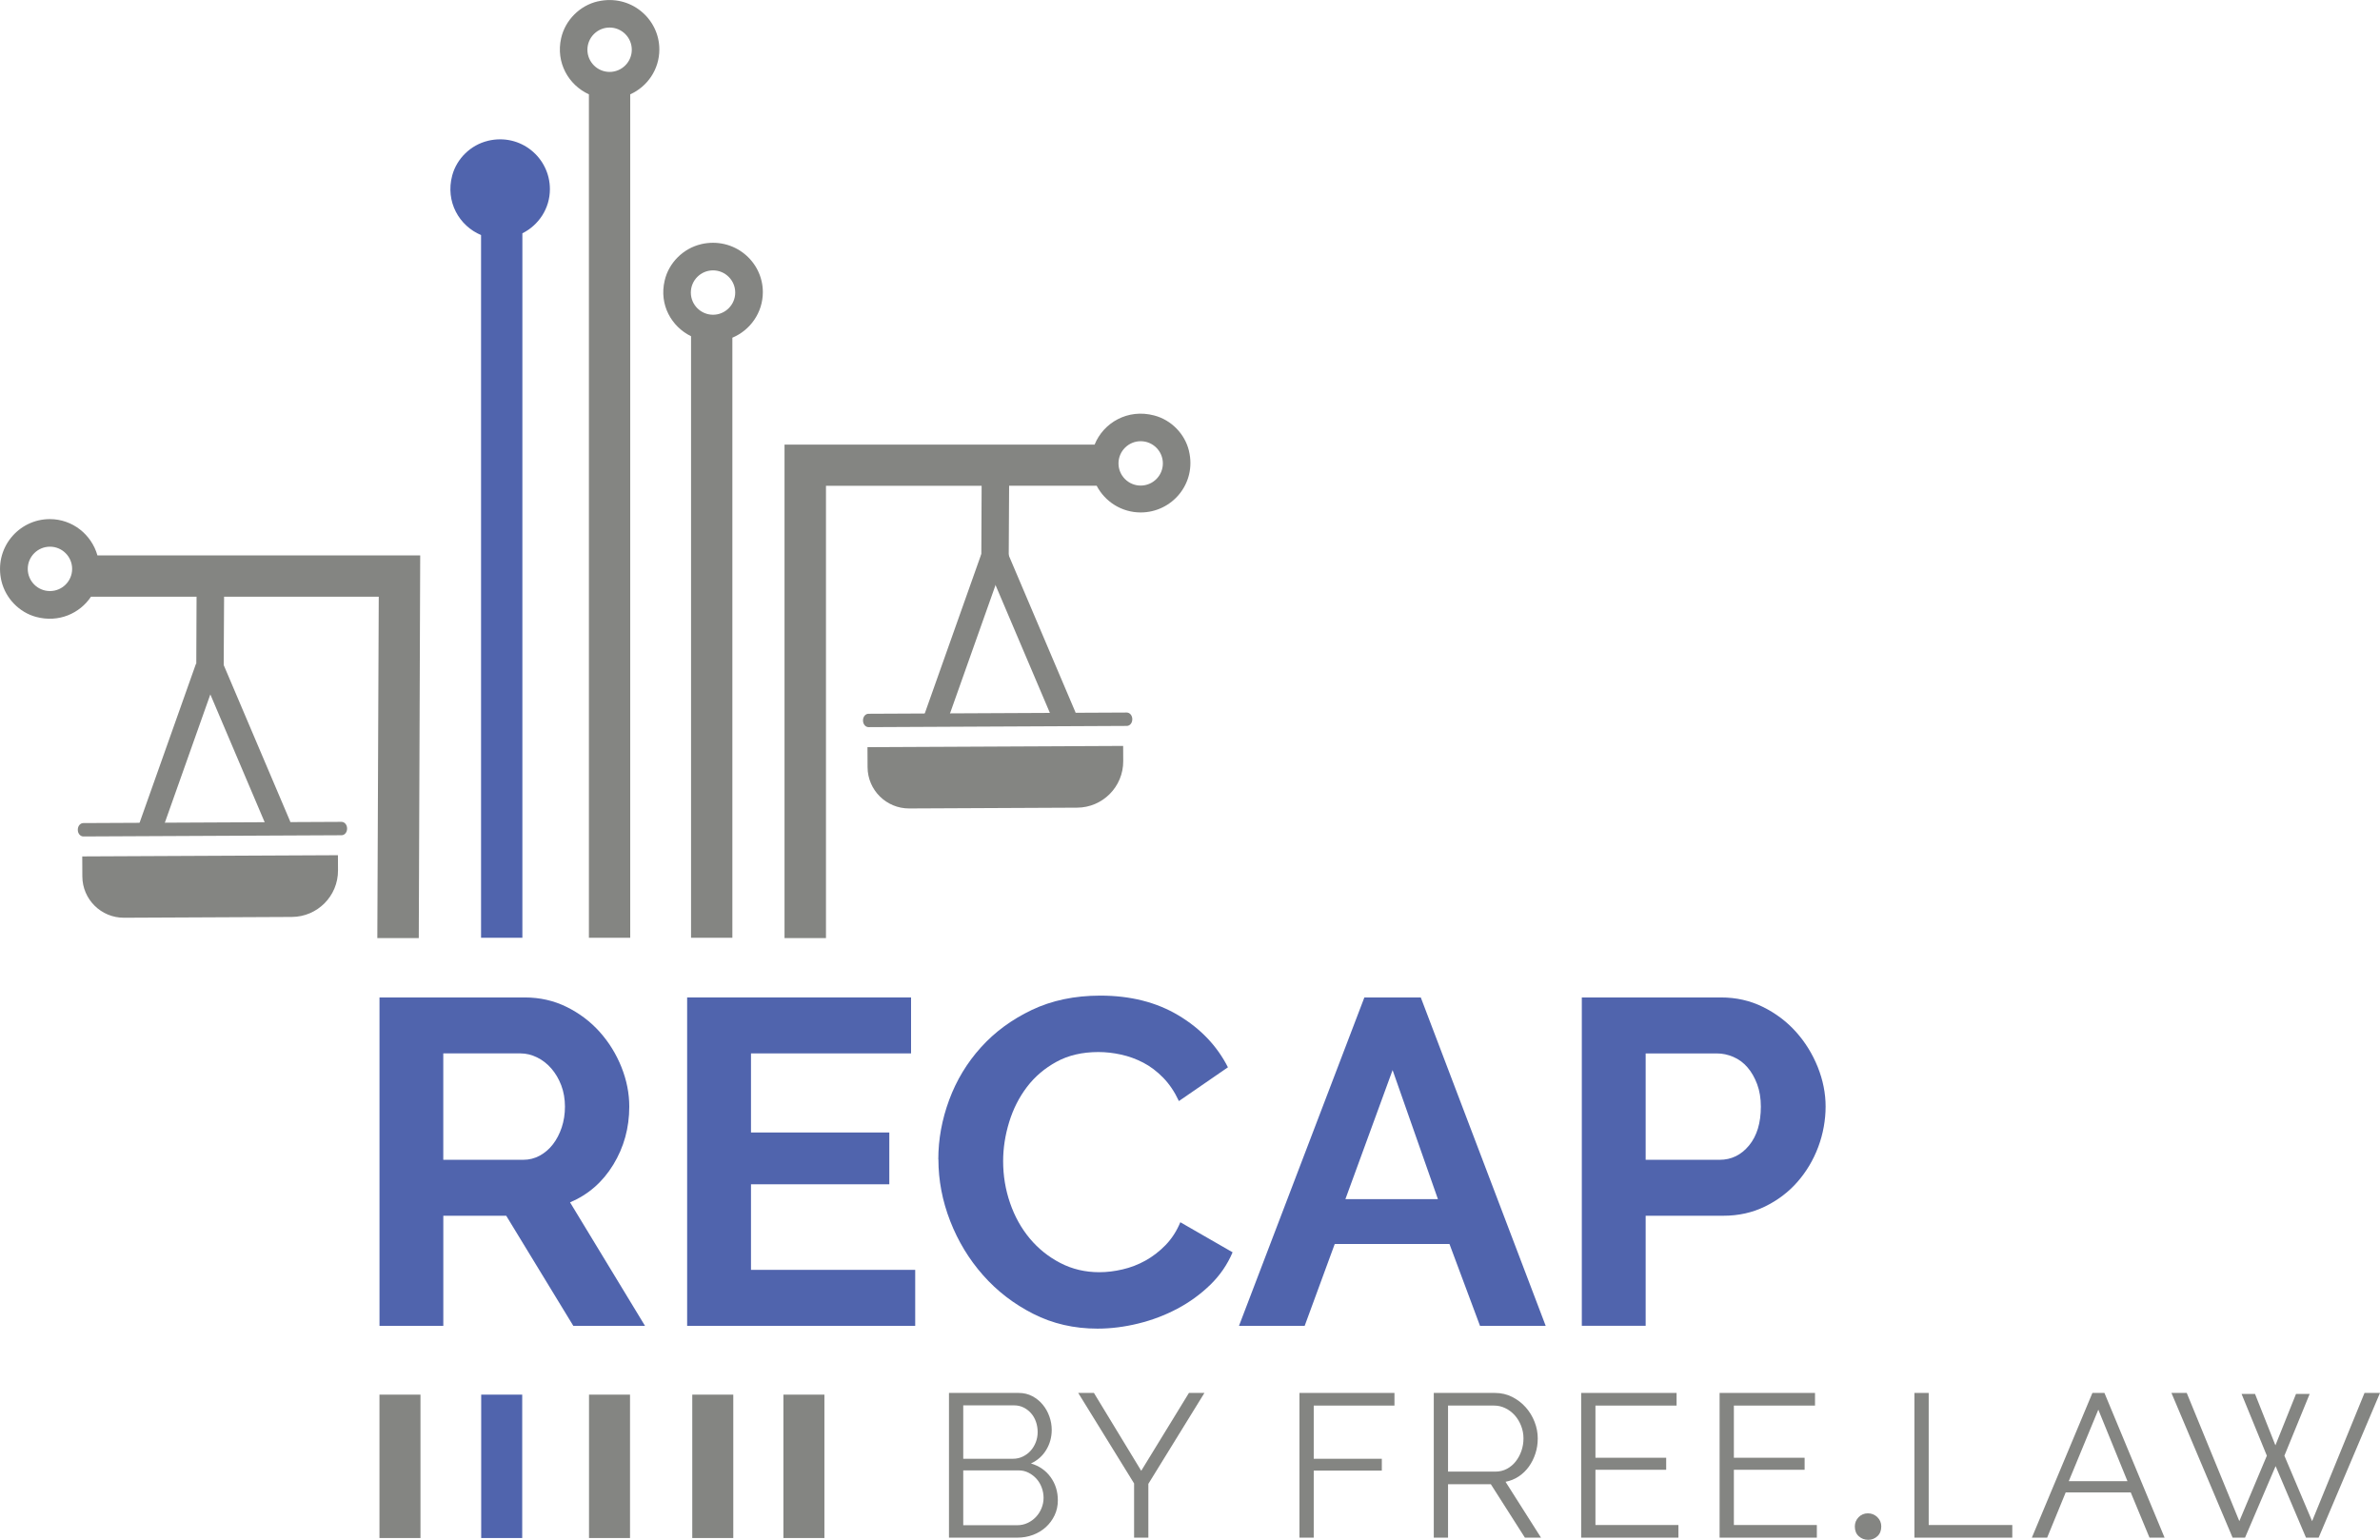
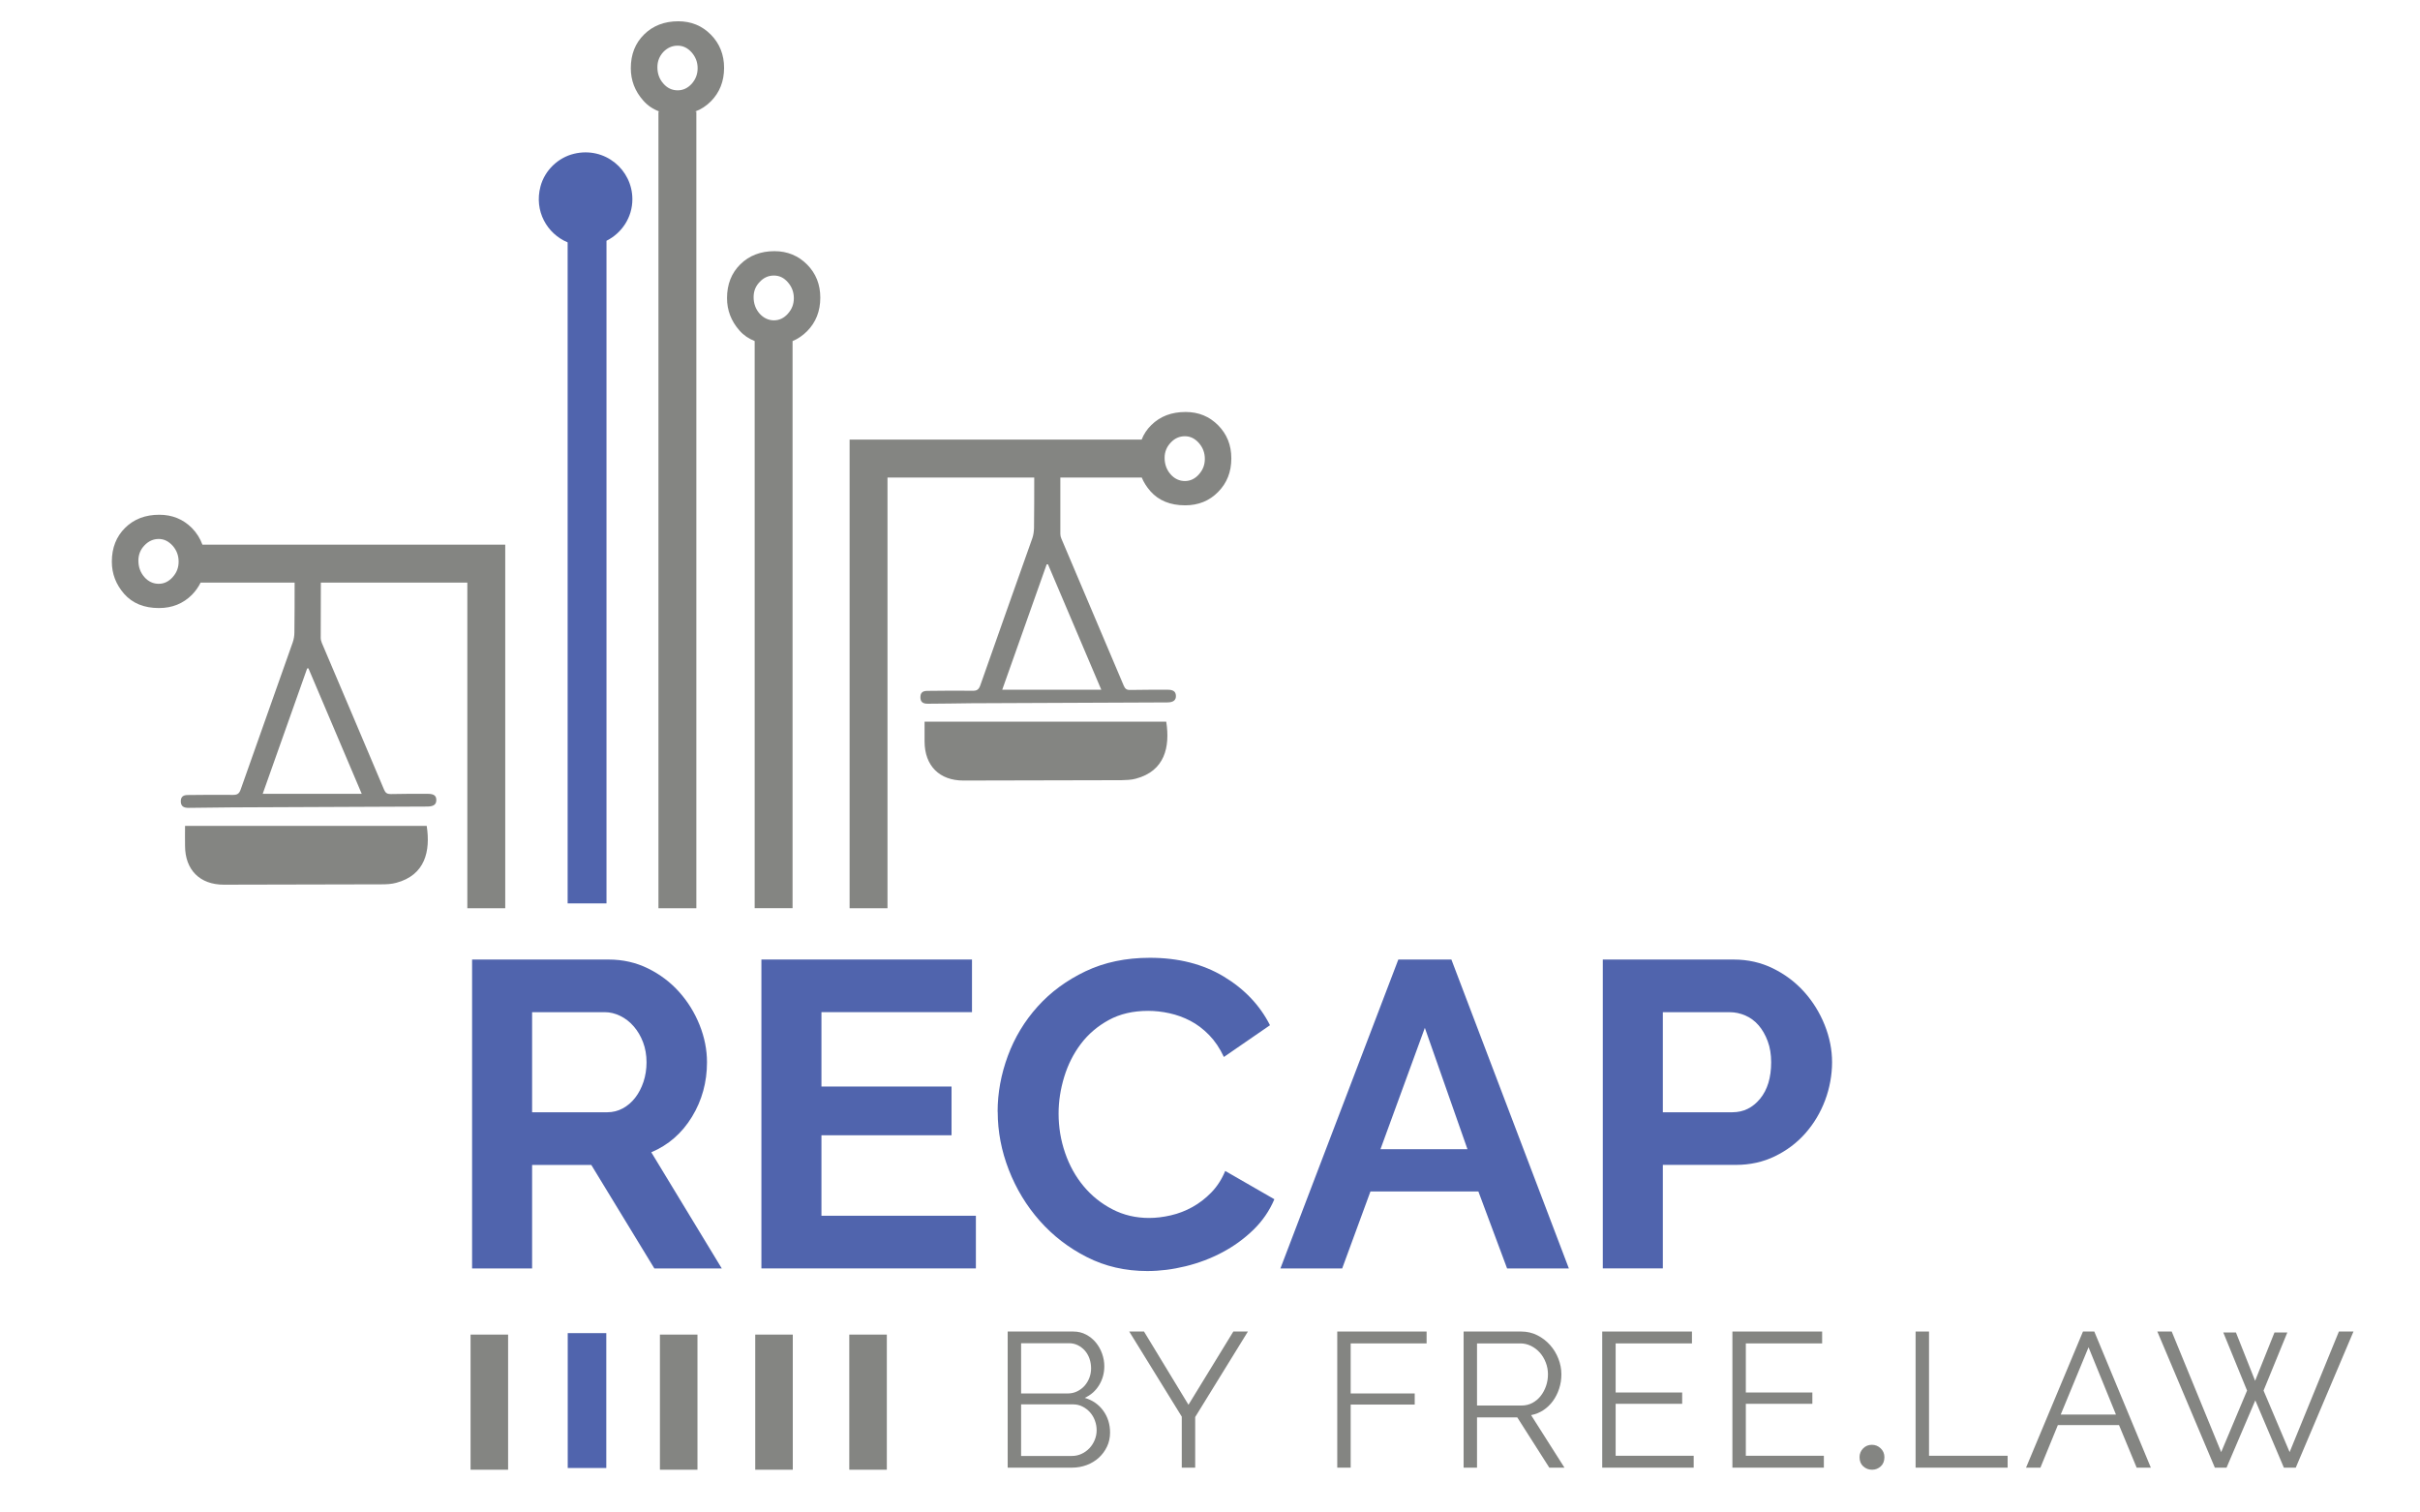
- <svg xmlns="http://www.w3.org/2000/svg" id="Layer_1" data-name="Layer 1" viewBox="0 0 700.45 453.28">
+ <svg xmlns="http://www.w3.org/2000/svg" version="1.1" viewBox="0 0 757.33 473">
  <defs>
    <style>
      .cls-1 {
+         fill: #848582;
+       }
+ 
+       .cls-1, .cls-2, .cls-3 {
+         stroke-width: 0px;
+       }
+ 
+       .cls-2 {
        fill: #5064ad;
      }

-       .cls-1, .cls-2 {
-         stroke-width: 0px;
-       }
- 
      .cls-3 {
-         fill: none;
-         stroke: #848582;
-         stroke-miterlimit: 10;
-         stroke-width: 7px;
-       }
- 
-       .cls-2 {
        fill: #848582;
      }
    </style>
  </defs>
-   <g>
+   <g id="Layer_2" data-name="Layer 2">
    <g>
-       <path class="cls-1" d="M111.69,390.29v-96.67h42.75c4.45,0,8.55.93,12.32,2.79,3.77,1.86,7.01,4.31,9.73,7.35,2.72,3.04,4.85,6.49,6.4,10.35,1.54,3.86,2.31,7.74,2.31,11.64,0,6.26-1.57,11.96-4.7,17.09-3.13,5.13-7.38,8.83-12.73,11.1l22.06,36.35h-21.1l-19.74-32.4h-18.52v32.4h-18.79ZM130.47,341.41h23.55c1.72,0,3.34-.41,4.83-1.22,1.5-.82,2.79-1.93,3.88-3.34,1.09-1.41,1.95-3.06,2.59-4.97.63-1.91.95-3.95.95-6.13s-.36-4.36-1.09-6.26c-.73-1.91-1.7-3.56-2.93-4.97-1.23-1.41-2.63-2.5-4.22-3.27-1.59-.77-3.2-1.16-4.83-1.16h-22.74v31.31Z" />
-       <path class="cls-1" d="M269.35,373.82v16.47h-67.12v-96.67h65.9v16.47h-47.11v23.28h40.71v15.25h-40.71v25.19h48.33Z" />
+       <rect class="cls-1" x="265.78" y="417.66" width="11.75" height="42.29" />
+       <rect class="cls-1" x="147.26" y="417.66" width="11.75" height="42.29" />
+       <rect class="cls-1" x="206.52" y="417.66" width="11.75" height="42.29" />
+       <rect class="cls-1" x="236.35" y="417.66" width="11.75" height="42.29" />
+     </g>
+     <path class="cls-3" d="M585.88,459.95c-1.07,0-1.99-.34-2.77-1.04-.78-.69-1.17-1.66-1.17-2.9,0-1.05.37-1.96,1.11-2.72.74-.76,1.66-1.14,2.74-1.14s2.01.38,2.78,1.13c.77.75,1.15,1.66,1.15,2.73,0,1.23-.38,2.19-1.15,2.89-.77.7-1.67,1.05-2.7,1.05Z" />
+     <g>
+       <path class="cls-2" d="M147.74,396.96v-96.67h42.75c4.45,0,8.55.93,12.32,2.79,3.77,1.86,7.01,4.31,9.73,7.35,2.72,3.04,4.85,6.49,6.4,10.35,1.54,3.86,2.31,7.74,2.31,11.64,0,6.26-1.57,11.96-4.7,17.09-3.13,5.13-7.38,8.83-12.73,11.1l22.06,36.35h-21.1l-19.74-32.4h-18.52v32.4h-18.79ZM166.53,348.08h23.55c1.72,0,3.34-.41,4.83-1.22,1.5-.82,2.79-1.93,3.88-3.34,1.09-1.41,1.95-3.06,2.59-4.97.63-1.91.95-3.95.95-6.13s-.36-4.36-1.09-6.26c-.73-1.91-1.7-3.56-2.93-4.97-1.23-1.41-2.63-2.5-4.22-3.27-1.59-.77-3.2-1.16-4.83-1.16h-22.74v31.31Z" />
+       <path class="cls-2" d="M305.4,380.48v16.47h-67.12v-96.67h65.9v16.47h-47.11v23.28h40.71v15.25h-40.71v25.19h48.33Z" />
    </g>
    <g>
-       <path class="cls-1" d="M276.15,341.28c0-5.9,1.07-11.73,3.2-17.5,2.13-5.76,5.24-10.91,9.33-15.45,4.08-4.54,9.08-8.21,14.98-11.03,5.9-2.81,12.62-4.22,20.15-4.22,8.89,0,16.59,1.95,23.08,5.85,6.49,3.9,11.32,8.99,14.5,15.25l-14.43,9.94c-1.27-2.72-2.81-5.01-4.63-6.88-1.82-1.86-3.77-3.34-5.85-4.42-2.09-1.09-4.27-1.88-6.54-2.38-2.27-.5-4.49-.75-6.67-.75-4.72,0-8.83.95-12.32,2.86-3.5,1.91-6.4,4.38-8.71,7.42-2.31,3.04-4.06,6.49-5.24,10.35-1.18,3.86-1.77,7.69-1.77,11.5,0,4.27.68,8.37,2.04,12.32s3.29,7.42,5.79,10.42c2.5,3,5.49,5.4,8.99,7.22,3.49,1.82,7.33,2.72,11.5,2.72,2.18,0,4.45-.27,6.81-.82,2.36-.54,4.61-1.41,6.74-2.59,2.13-1.18,4.11-2.7,5.92-4.56,1.81-1.86,3.27-4.11,4.36-6.74l15.38,8.85c-1.54,3.63-3.74,6.83-6.6,9.6-2.86,2.77-6.08,5.11-9.67,7.01-3.59,1.91-7.42,3.36-11.5,4.36s-8.08,1.5-11.98,1.5c-6.9,0-13.21-1.45-18.92-4.36-5.72-2.9-10.64-6.69-14.77-11.37-4.13-4.67-7.35-9.98-9.67-15.93-2.31-5.94-3.47-12-3.47-18.18Z" />
-       <path class="cls-1" d="M401.54,293.63h16.61l36.76,96.67h-19.33l-8.99-24.1h-33.77l-8.85,24.1h-19.33l36.9-96.67ZM423.19,352.99l-13.34-37.99-13.89,37.99h27.23Z" />
+       <path class="cls-2" d="M312.2,347.94c0-5.9,1.07-11.73,3.2-17.5,2.13-5.76,5.24-10.91,9.33-15.45,4.08-4.54,9.08-8.21,14.98-11.03,5.9-2.81,12.62-4.22,20.15-4.22,8.89,0,16.59,1.95,23.08,5.85,6.49,3.9,11.32,8.99,14.5,15.25l-14.43,9.94c-1.27-2.72-2.81-5.01-4.63-6.88-1.82-1.86-3.77-3.34-5.85-4.42-2.09-1.09-4.27-1.88-6.54-2.38-2.27-.5-4.49-.75-6.67-.75-4.72,0-8.83.95-12.32,2.86-3.5,1.91-6.4,4.38-8.71,7.42-2.31,3.04-4.06,6.49-5.24,10.35-1.18,3.86-1.77,7.69-1.77,11.5,0,4.27.68,8.37,2.04,12.32s3.29,7.42,5.79,10.42c2.5,3,5.49,5.4,8.99,7.22,3.49,1.82,7.33,2.72,11.5,2.72,2.18,0,4.45-.27,6.81-.82,2.36-.54,4.61-1.41,6.74-2.59,2.13-1.18,4.11-2.7,5.92-4.56,1.81-1.86,3.27-4.11,4.36-6.74l15.38,8.85c-1.54,3.63-3.74,6.83-6.6,9.6-2.86,2.77-6.08,5.11-9.67,7.01-3.59,1.91-7.42,3.36-11.5,4.36s-8.08,1.5-11.98,1.5c-6.9,0-13.21-1.45-18.92-4.36-5.72-2.9-10.64-6.69-14.77-11.37-4.13-4.67-7.35-9.98-9.67-15.93-2.31-5.94-3.47-12-3.47-18.18Z" />
+       <path class="cls-2" d="M437.6,300.29h16.61l36.76,96.67h-19.33l-8.99-24.1h-33.77l-8.85,24.1h-19.33l36.9-96.67ZM459.24,359.65l-13.34-37.99-13.89,37.99h27.23Z" />
    </g>
-     <path class="cls-1" d="M465.54,390.29v-96.67h40.98c4.45,0,8.55.93,12.32,2.79,3.77,1.86,7.01,4.31,9.74,7.35,2.72,3.04,4.85,6.49,6.4,10.35,1.54,3.86,2.31,7.74,2.31,11.64s-.73,8.06-2.18,11.91c-1.45,3.86-3.5,7.28-6.13,10.28-2.63,3-5.81,5.4-9.53,7.22-3.72,1.82-7.81,2.72-12.25,2.72h-22.87v32.4h-18.79ZM484.33,341.41h21.78c3.45,0,6.33-1.41,8.65-4.22,2.31-2.81,3.47-6.62,3.47-11.44,0-2.45-.36-4.65-1.09-6.6-.73-1.95-1.68-3.61-2.86-4.97-1.18-1.36-2.57-2.38-4.15-3.06-1.59-.68-3.2-1.02-4.83-1.02h-20.97v31.31Z" />
+     <path class="cls-2" d="M501.59,396.96v-96.67h40.98c4.45,0,8.55.93,12.32,2.79,3.77,1.86,7.01,4.31,9.74,7.35,2.72,3.04,4.85,6.49,6.4,10.35,1.54,3.86,2.31,7.74,2.31,11.64s-.73,8.06-2.18,11.91c-1.45,3.86-3.5,7.28-6.13,10.28-2.63,3-5.81,5.4-9.53,7.22-3.72,1.82-7.81,2.72-12.25,2.72h-22.87v32.4h-18.79ZM520.38,348.08h21.78c3.45,0,6.33-1.41,8.65-4.22,2.31-2.81,3.47-6.62,3.47-11.44,0-2.45-.36-4.65-1.09-6.6-.73-1.95-1.68-3.61-2.86-4.97-1.18-1.36-2.57-2.38-4.15-3.06-1.59-.68-3.2-1.02-4.83-1.02h-20.97v31.31Z" />
+     <path class="cls-3" d="M347.39,448.32c0,1.6-.32,3.07-.96,4.41-.64,1.34-1.5,2.5-2.58,3.48-1.08.98-2.34,1.74-3.78,2.28s-2.98.81-4.62.81h-20.1v-42.6h20.52c1.48,0,2.82.32,4.02.96,1.2.64,2.22,1.47,3.06,2.49.84,1.02,1.49,2.18,1.95,3.48.46,1.3.69,2.61.69,3.93,0,2.16-.54,4.13-1.62,5.91-1.08,1.78-2.58,3.11-4.5,3.99,2.44.72,4.37,2.06,5.79,4.02,1.42,1.96,2.13,4.24,2.13,6.84ZM319.55,420.36v15.72h14.64c1.04,0,2.01-.22,2.91-.66.9-.44,1.67-1.02,2.31-1.74.64-.72,1.14-1.55,1.5-2.49.36-.94.54-1.93.54-2.97s-.17-2.1-.51-3.06c-.34-.96-.82-1.79-1.44-2.49-.62-.7-1.35-1.26-2.19-1.68-.84-.42-1.76-.63-2.76-.63h-15ZM343.19,447.6c0-1.04-.18-2.05-.54-3.03-.36-.98-.87-1.84-1.53-2.58-.66-.74-1.44-1.34-2.34-1.8-.9-.46-1.87-.69-2.91-.69h-16.32v16.14h15.9c1.08,0,2.09-.22,3.03-.66.94-.44,1.76-1.03,2.46-1.77.7-.74,1.25-1.6,1.65-2.58.4-.98.6-1.99.6-3.03Z" />
+     <path class="cls-3" d="M358.01,416.7l13.92,22.92,14.04-22.92h4.56l-16.5,26.76v15.84h-4.2v-15.96l-16.44-26.64h4.62Z" />
+     <path class="cls-3" d="M418.49,459.3v-42.6h27.96v3.72h-23.76v15.66h20.04v3.48h-20.04v19.74h-4.2Z" />
+     <path class="cls-3" d="M458.03,459.3v-42.6h18c1.84,0,3.53.39,5.07,1.17,1.54.78,2.87,1.8,3.99,3.06,1.12,1.26,1.99,2.69,2.61,4.29.62,1.6.93,3.22.93,4.86s-.23,3.05-.69,4.47c-.46,1.42-1.1,2.7-1.92,3.84-.82,1.14-1.81,2.1-2.97,2.88-1.16.78-2.46,1.31-3.9,1.59l10.44,16.44h-4.74l-10.02-15.72h-12.6v15.72h-4.2ZM462.23,439.86h13.92c1.24,0,2.37-.27,3.39-.81,1.02-.54,1.89-1.27,2.61-2.19.72-.92,1.28-1.96,1.68-3.12.4-1.16.6-2.38.6-3.66s-.23-2.51-.69-3.69c-.46-1.18-1.08-2.21-1.86-3.09-.78-.88-1.7-1.58-2.76-2.1s-2.17-.78-3.33-.78h-13.56v19.44Z" />
+     <path class="cls-3" d="M530.03,455.58v3.72h-28.62v-42.6h28.08v3.72h-23.88v15.36h20.82v3.54h-20.82v16.26h24.42Z" />
+     <path class="cls-3" d="M570.77,455.58v3.72h-28.62v-42.6h28.08v3.72h-23.88v15.36h20.82v3.54h-20.82v16.26h24.42Z" />
+     <path class="cls-3" d="M599.48,459.3v-42.6h4.2v38.88h24.6v3.72h-28.8Z" />
+     <path class="cls-3" d="M651.86,416.7h3.54l17.7,42.6h-4.44l-5.52-13.32h-19.14l-5.46,13.32h-4.5l17.82-42.6ZM662.18,442.68l-8.58-21.06-8.7,21.06h17.28Z" />
+     <path class="cls-3" d="M695.77,417h3.96l6,15.12,6.06-15.12h4.02l-7.44,18.18,8.16,19.26,15.42-37.74h4.56l-18.06,42.6h-3.72l-8.94-21.06-9,21.06h-3.66l-18-42.6h4.5l15.48,37.74,8.1-19.26-7.44-18.18Z" />
+     <path class="cls-2" d="M179.64,48.12c-5.01,1.2-9.15,5.19-10.49,10.2-2.07,7.73,2.07,14.85,8.49,17.53v206.86h12.16V75.35c4.79-2.4,8.1-7.3,8.1-13,0-9.26-8.6-16.55-18.26-14.23Z" />
+     <rect class="cls-2" x="177.67" y="417.2" width="12.07" height="42.21" />
  </g>
-   <g>
-     <path class="cls-2" d="M311.33,441.66c0,1.6-.32,3.07-.96,4.41-.64,1.34-1.5,2.5-2.58,3.48-1.08.98-2.34,1.74-3.78,2.28s-2.98.81-4.62.81h-20.1v-42.6h20.52c1.48,0,2.82.32,4.02.96,1.2.64,2.22,1.47,3.06,2.49.84,1.02,1.49,2.18,1.95,3.48.46,1.3.69,2.61.69,3.93,0,2.16-.54,4.13-1.62,5.91-1.08,1.78-2.58,3.11-4.5,3.99,2.44.72,4.37,2.06,5.79,4.02,1.42,1.96,2.13,4.24,2.13,6.84ZM283.49,413.7v15.72h14.64c1.04,0,2.01-.22,2.91-.66.9-.44,1.67-1.02,2.31-1.74.64-.72,1.14-1.55,1.5-2.49.36-.94.54-1.93.54-2.97s-.17-2.1-.51-3.06c-.34-.96-.82-1.79-1.44-2.49-.62-.7-1.35-1.26-2.19-1.68-.84-.42-1.76-.63-2.76-.63h-15ZM307.13,440.94c0-1.04-.18-2.05-.54-3.03-.36-.98-.87-1.84-1.53-2.58-.66-.74-1.44-1.34-2.34-1.8-.9-.46-1.87-.69-2.91-.69h-16.32v16.14h15.9c1.08,0,2.09-.22,3.03-.66.94-.44,1.76-1.03,2.46-1.77.7-.74,1.25-1.6,1.65-2.58.4-.98.6-1.99.6-3.03Z" />
-     <path class="cls-2" d="M321.95,410.04l13.92,22.92,14.04-22.92h4.56l-16.5,26.76v15.84h-4.2v-15.96l-16.44-26.64h4.62Z" />
-   </g>
-   <g>
-     <path class="cls-2" d="M382.44,452.64v-42.6h27.96v3.72h-23.76v15.66h20.04v3.48h-20.04v19.74h-4.2Z" />
-     <path class="cls-2" d="M421.97,452.64v-42.6h18c1.84,0,3.53.39,5.07,1.17,1.54.78,2.87,1.8,3.99,3.06,1.12,1.26,1.99,2.69,2.61,4.29.62,1.6.93,3.22.93,4.86s-.23,3.05-.69,4.47c-.46,1.42-1.1,2.7-1.92,3.84-.82,1.14-1.81,2.1-2.97,2.88-1.16.78-2.46,1.31-3.9,1.59l10.44,16.44h-4.74l-10.02-15.72h-12.6v15.72h-4.2ZM426.17,433.2h13.92c1.24,0,2.37-.27,3.39-.81,1.02-.54,1.89-1.27,2.61-2.19.72-.92,1.28-1.96,1.68-3.12.4-1.16.6-2.38.6-3.66s-.23-2.51-.69-3.69c-.46-1.18-1.08-2.21-1.86-3.09-.78-.88-1.7-1.58-2.76-2.1s-2.17-.78-3.33-.78h-13.56v19.44Z" />
-     <path class="cls-2" d="M493.97,448.92v3.72h-28.62v-42.6h28.08v3.72h-23.88v15.36h20.82v3.54h-20.82v16.26h24.42Z" />
-     <path class="cls-2" d="M534.71,448.92v3.72h-28.62v-42.6h28.08v3.72h-23.88v15.36h20.82v3.54h-20.82v16.26h24.42Z" />
-   </g>
-   <path class="cls-2" d="M549.83,453.28c-1.07,0-1.99-.34-2.77-1.04-.78-.69-1.17-1.66-1.17-2.9,0-1.05.37-1.96,1.11-2.72.74-.76,1.66-1.14,2.74-1.14s2.01.38,2.78,1.13c.77.75,1.15,1.66,1.15,2.73,0,1.23-.38,2.19-1.15,2.89-.77.7-1.67,1.05-2.7,1.05Z" />
-   <g>
-     <path class="cls-2" d="M563.43,452.64v-42.6h4.2v38.88h24.6v3.72h-28.8Z" />
-     <path class="cls-2" d="M615.81,410.04h3.54l17.7,42.6h-4.44l-5.52-13.32h-19.14l-5.46,13.32h-4.5l17.82-42.6ZM626.13,436.02l-8.58-21.06-8.7,21.06h17.28Z" />
-   </g>
-   <path class="cls-2" d="M659.71,410.34h3.96l6,15.12,6.06-15.12h4.02l-7.44,18.18,8.16,19.26,15.42-37.74h4.56l-18.06,42.6h-3.72l-8.94-21.06-9,21.06h-3.66l-18-42.6h4.5l15.48,37.74,8.1-19.26-7.44-18.18Z" />
-   <g>
-     <path class="cls-1" d="M143.58,41.46c-5.01,1.2-9.15,5.19-10.49,10.2-2.07,7.73,2.07,14.85,8.49,17.53v206.86h12.16V68.68c4.79-2.4,8.1-7.3,8.1-13,0-9.26-8.6-16.55-18.26-14.23Z" />
-     <path class="cls-2" d="M175.93.4c-5.3,1.23-9.58,5.52-10.78,10.83-1.63,7.22,2.18,13.79,8.17,16.54v248.28h12.16V27.77c5.05-2.27,8.57-7.33,8.57-13.21,0-9.13-8.53-16.35-18.11-14.15ZM179.41,21.17c-3.6,0-6.53-2.93-6.53-6.53s2.93-6.53,6.53-6.53,6.53,2.93,6.53,6.53-2.93,6.53-6.53,6.53Z" />
-     <path class="cls-2" d="M206.35,71.88c-5.26,1.23-9.55,5.48-10.74,10.74-1.67,7.1,2,13.52,7.77,16.36v177.07h12.16V99.41c5.26-2.2,8.97-7.39,8.97-13.41,0-9.15-8.57-16.33-18.15-14.13ZM209.85,92.65c-3.6,0-6.53-2.93-6.53-6.53s2.93-6.53,6.53-6.53,6.53,2.93,6.53,6.53-2.93,6.53-6.53,6.53Z" />
-     <path class="cls-2" d="M349.92,132.72c-1.2-5.01-5.23-9.12-10.24-10.42-7.77-2.06-14.92,2.13-17.53,8.58h-91.26v145.26h12.2v-133.14h45.81l-.11,25.19,8.06-.22.14-24.98h25.77c2.43,4.65,7.3,7.86,12.96,7.86,9.22,0,16.52-8.55,14.19-18.14ZM335.71,142.94c-3.6,0-6.53-2.93-6.53-6.53s2.93-6.53,6.53-6.53,6.53,2.93,6.53,6.53-2.93,6.53-6.53,6.53Z" />
+   <g id="Layer_3" data-name="Layer 3">
    <g>
-       <line class="cls-3" x1="62.26" y1="196.3" x2="82.26" y2="243.36" />
-       <line class="cls-3" x1="60.99" y1="196.52" x2="43.9" y2="244.71" />
-       <path class="cls-2" d="M24.26,251.92h75.26v4.47c0,7.53-6.11,13.64-13.64,13.64h-49.41c-6.73,0-12.2-5.47-12.2-12.2v-5.91h0Z" transform="translate(-1.25 .3) rotate(-.27)" />
-       <path class="cls-2" d="M100.53,245.87l-75.99.36c-.9,0-1.63-.85-1.64-1.92v-.09c0-1.06.72-1.93,1.62-1.93l75.99-.36c.9,0,1.63.85,1.64,1.92v.09c0,1.06-.72,1.93-1.62,1.93Z" />
+       <path class="cls-1" d="M364.97,225.84h-75.63v6.24c.04,7.56,4.64,12.19,12.15,12.19,16.46-.04,32.92-.07,49.42-.11,1.5-.04,3.07-.07,4.53-.47,9.09-2.41,10.77-9.93,9.53-17.85Z" />
+       <path class="cls-1" d="M381.21,133.09c-2.74-2.77-6.13-4.16-10.18-4.16-4.38,0-7.96,1.35-10.73,4.09-1.35,1.31-2.37,2.85-3.03,4.56h-91.39v146.65h11.86s0-134.79,0-134.79h45.92c0,5.29,0,10.58-.07,15.88-.04,1.02-.18,2.12-.51,3.07-5.44,15.37-10.91,30.7-16.28,46.03-.47,1.35-1.06,1.79-2.41,1.75-4.74-.07-9.45,0-14.16.04-1.57,0-2.19.62-2.19,2.01s.69,2.04,2.37,2.01c4.53,0,9.02-.11,13.54-.15,20.44-.07,40.88-.18,61.35-.26,1.86,0,2.74-.69,2.7-2.04s-.8-1.93-2.63-1.93c-3.91,0-7.77,0-11.64.07-1.13.04-1.64-.33-2.08-1.39-6.5-15.33-12.99-30.62-19.49-45.95-.22-.47-.33-.99-.33-1.5v-17.63h25.48c.62,1.5,1.53,2.92,2.7,4.27,2.59,2.92,6.2,4.42,10.88,4.42,4.12,0,7.59-1.39,10.33-4.2,2.74-2.77,4.12-6.24,4.12-10.48s-1.39-7.56-4.12-10.37ZM344.64,215.84h-30.99c4.64-13.07,9.27-26.17,13.91-39.24h.4c5.55,12.99,11.06,25.99,16.68,39.24ZM375.19,148.46c-1.24,1.39-2.7,2.08-4.38,2.08s-3.25-.69-4.49-2.12c-1.24-1.42-1.86-3.14-1.86-5.15,0-1.86.66-3.43,1.9-4.74,1.24-1.35,2.74-2.01,4.45-2.01s3.14.73,4.38,2.12c1.24,1.42,1.86,3.07,1.86,4.96s-.62,3.47-1.86,4.85Z" />
+       <path class="cls-1" d="M133.53,258.47H57.91c0,2.26-.04,4.23,0,6.2,0,7.56,4.64,12.19,12.12,12.19,16.46-.04,32.96-.07,49.42-.11,1.5,0,3.07-.07,4.53-.47,9.09-2.41,10.77-9.93,9.56-17.81Z" />
+       <path class="cls-1" d="M63.35,170.47c-.69-1.93-1.79-3.69-3.28-5.22-2.77-2.77-6.17-4.16-10.22-4.16-4.34,0-7.92,1.35-10.69,4.09s-4.16,6.28-4.16,10.58c0,3.8,1.28,7.15,3.87,10.11,2.59,2.92,6.2,4.42,10.88,4.42,4.12,0,7.56-1.39,10.33-4.16,1.13-1.17,2.01-2.41,2.7-3.8h29.42c0,5.18,0,10.4-.07,15.59,0,1.02-.18,2.12-.51,3.07-5.4,15.37-10.88,30.66-16.28,46.02-.47,1.35-1.02,1.75-2.41,1.75-4.71-.07-9.45,0-14.16.04-1.53,0-2.19.62-2.19,2.01.04,1.39.73,2.01,2.41,2.01,4.49-.04,9.02-.11,13.5-.15,20.44-.11,40.91-.18,61.35-.26,1.9-.04,2.74-.69,2.7-2.08,0-1.31-.77-1.9-2.63-1.9-3.87,0-7.77-.04-11.64.07-1.09,0-1.64-.33-2.08-1.39-6.46-15.33-12.99-30.62-19.49-45.95-.18-.47-.33-1.02-.33-1.53,0-5.73,0-11.53.04-17.3h45.84v101.9h11.86s0-113.77,0-113.77H63.35ZM54.04,180.62c-1.28,1.39-2.7,2.08-4.38,2.08s-3.25-.69-4.49-2.12c-1.24-1.42-1.86-3.14-1.86-5.15,0-1.82.62-3.43,1.9-4.75,1.24-1.31,2.74-2.01,4.45-2.01s3.1.73,4.38,2.12c1.24,1.42,1.86,3.07,1.86,4.96s-.62,3.5-1.86,4.85ZM113.2,248.43h-30.99c4.64-13.07,9.27-26.17,13.91-39.24.11,0,.26,0,.4-.04,5.51,12.99,11.02,26.02,16.68,39.27Z" />
+       <path class="cls-1" d="M226.6,21.23c0-4.12-1.39-7.59-4.12-10.37-2.77-2.81-6.17-4.2-10.22-4.2-4.34,0-7.92,1.39-10.69,4.12s-4.16,6.24-4.16,10.55c0,3.83,1.28,7.19,3.87,10.11,1.39,1.61,3.1,2.74,5.11,3.47h-.33v249.32h11.86V34.91h-.4c1.86-.66,3.5-1.75,4.96-3.21,2.74-2.77,4.12-6.28,4.12-10.48ZM216.46,26.23c-1.28,1.39-2.74,2.04-4.38,2.04-1.75,0-3.25-.69-4.49-2.12-1.24-1.39-1.86-3.1-1.86-5.11,0-1.86.62-3.43,1.86-4.78,1.28-1.31,2.74-1.97,4.49-1.97,1.64,0,3.1.69,4.38,2.12,1.24,1.42,1.86,3.07,1.86,4.93s-.62,3.5-1.86,4.89Z" />
+       <path class="cls-1" d="M252.59,82.8c-2.74-2.77-6.17-4.2-10.22-4.2-4.34,0-7.92,1.39-10.69,4.12-2.77,2.74-4.16,6.24-4.16,10.58,0,3.8,1.28,7.15,3.87,10.11,1.31,1.5,2.92,2.59,4.78,3.32v177.49h11.86V106.74c1.68-.69,3.21-1.75,4.56-3.1,2.74-2.77,4.12-6.28,4.12-10.48s-1.39-7.59-4.12-10.37ZM246.57,98.17c-1.24,1.39-2.7,2.08-4.38,2.08s-3.25-.73-4.49-2.12c-1.24-1.42-1.86-3.14-1.86-5.15,0-1.86.62-3.43,1.9-4.74,1.24-1.35,2.74-2.01,4.45-2.01s3.14.69,4.38,2.12c1.24,1.42,1.86,3.07,1.86,4.96s-.62,3.47-1.86,4.85Z" />
    </g>
-     <g>
-       <line class="cls-3" x1="293.35" y1="164.12" x2="313.35" y2="211.17" />
-       <line class="cls-3" x1="292.08" y1="164.33" x2="274.99" y2="212.52" />
-       <path class="cls-2" d="M255.35,219.73h75.26v4.47c0,7.53-6.11,13.64-13.64,13.64h-49.41c-6.73,0-12.2-5.47-12.2-12.2v-5.91h0Z" transform="translate(-1.09 1.41) rotate(-.27)" />
-       <path class="cls-2" d="M331.62,213.69l-75.99.36c-.9,0-1.63-.85-1.64-1.92v-.09c0-1.06.72-1.93,1.62-1.93l75.99-.36c.9,0,1.63.85,1.64,1.92v.09c0,1.06-.72,1.93-1.62,1.93Z" />
-     </g>
-     <path class="cls-2" d="M28.67,163.48c-1.74-6.13-7.33-10.67-14.01-10.67-9.26,0-16.52,8.64-14.23,18.26,1.23,5.05,5.19,9.18,10.2,10.53,6.64,1.78,12.85-1.02,16.15-5.95h31.07l-.11,26.8,8.06-.22.15-26.58h45.52l-.42,100.49h12.2l.42-112.65H28.67ZM14.7,173.99c-3.61,0-6.53-2.92-6.53-6.53s2.93-6.53,6.53-6.53,6.53,2.92,6.53,6.53-2.92,6.53-6.53,6.53Z" />
-     <rect class="cls-1" x="141.62" y="410.54" width="12.07" height="42.21" />
-     <rect class="cls-2" x="111.68" y="410.54" width="12.07" height="42.21" />
-     <rect class="cls-2" x="173.35" y="410.54" width="12.07" height="42.21" />
-     <rect class="cls-2" x="203.74" y="410.54" width="12.07" height="42.21" />
-     <rect class="cls-2" x="230.56" y="410.54" width="12.07" height="42.21" />
  </g>
</svg>
